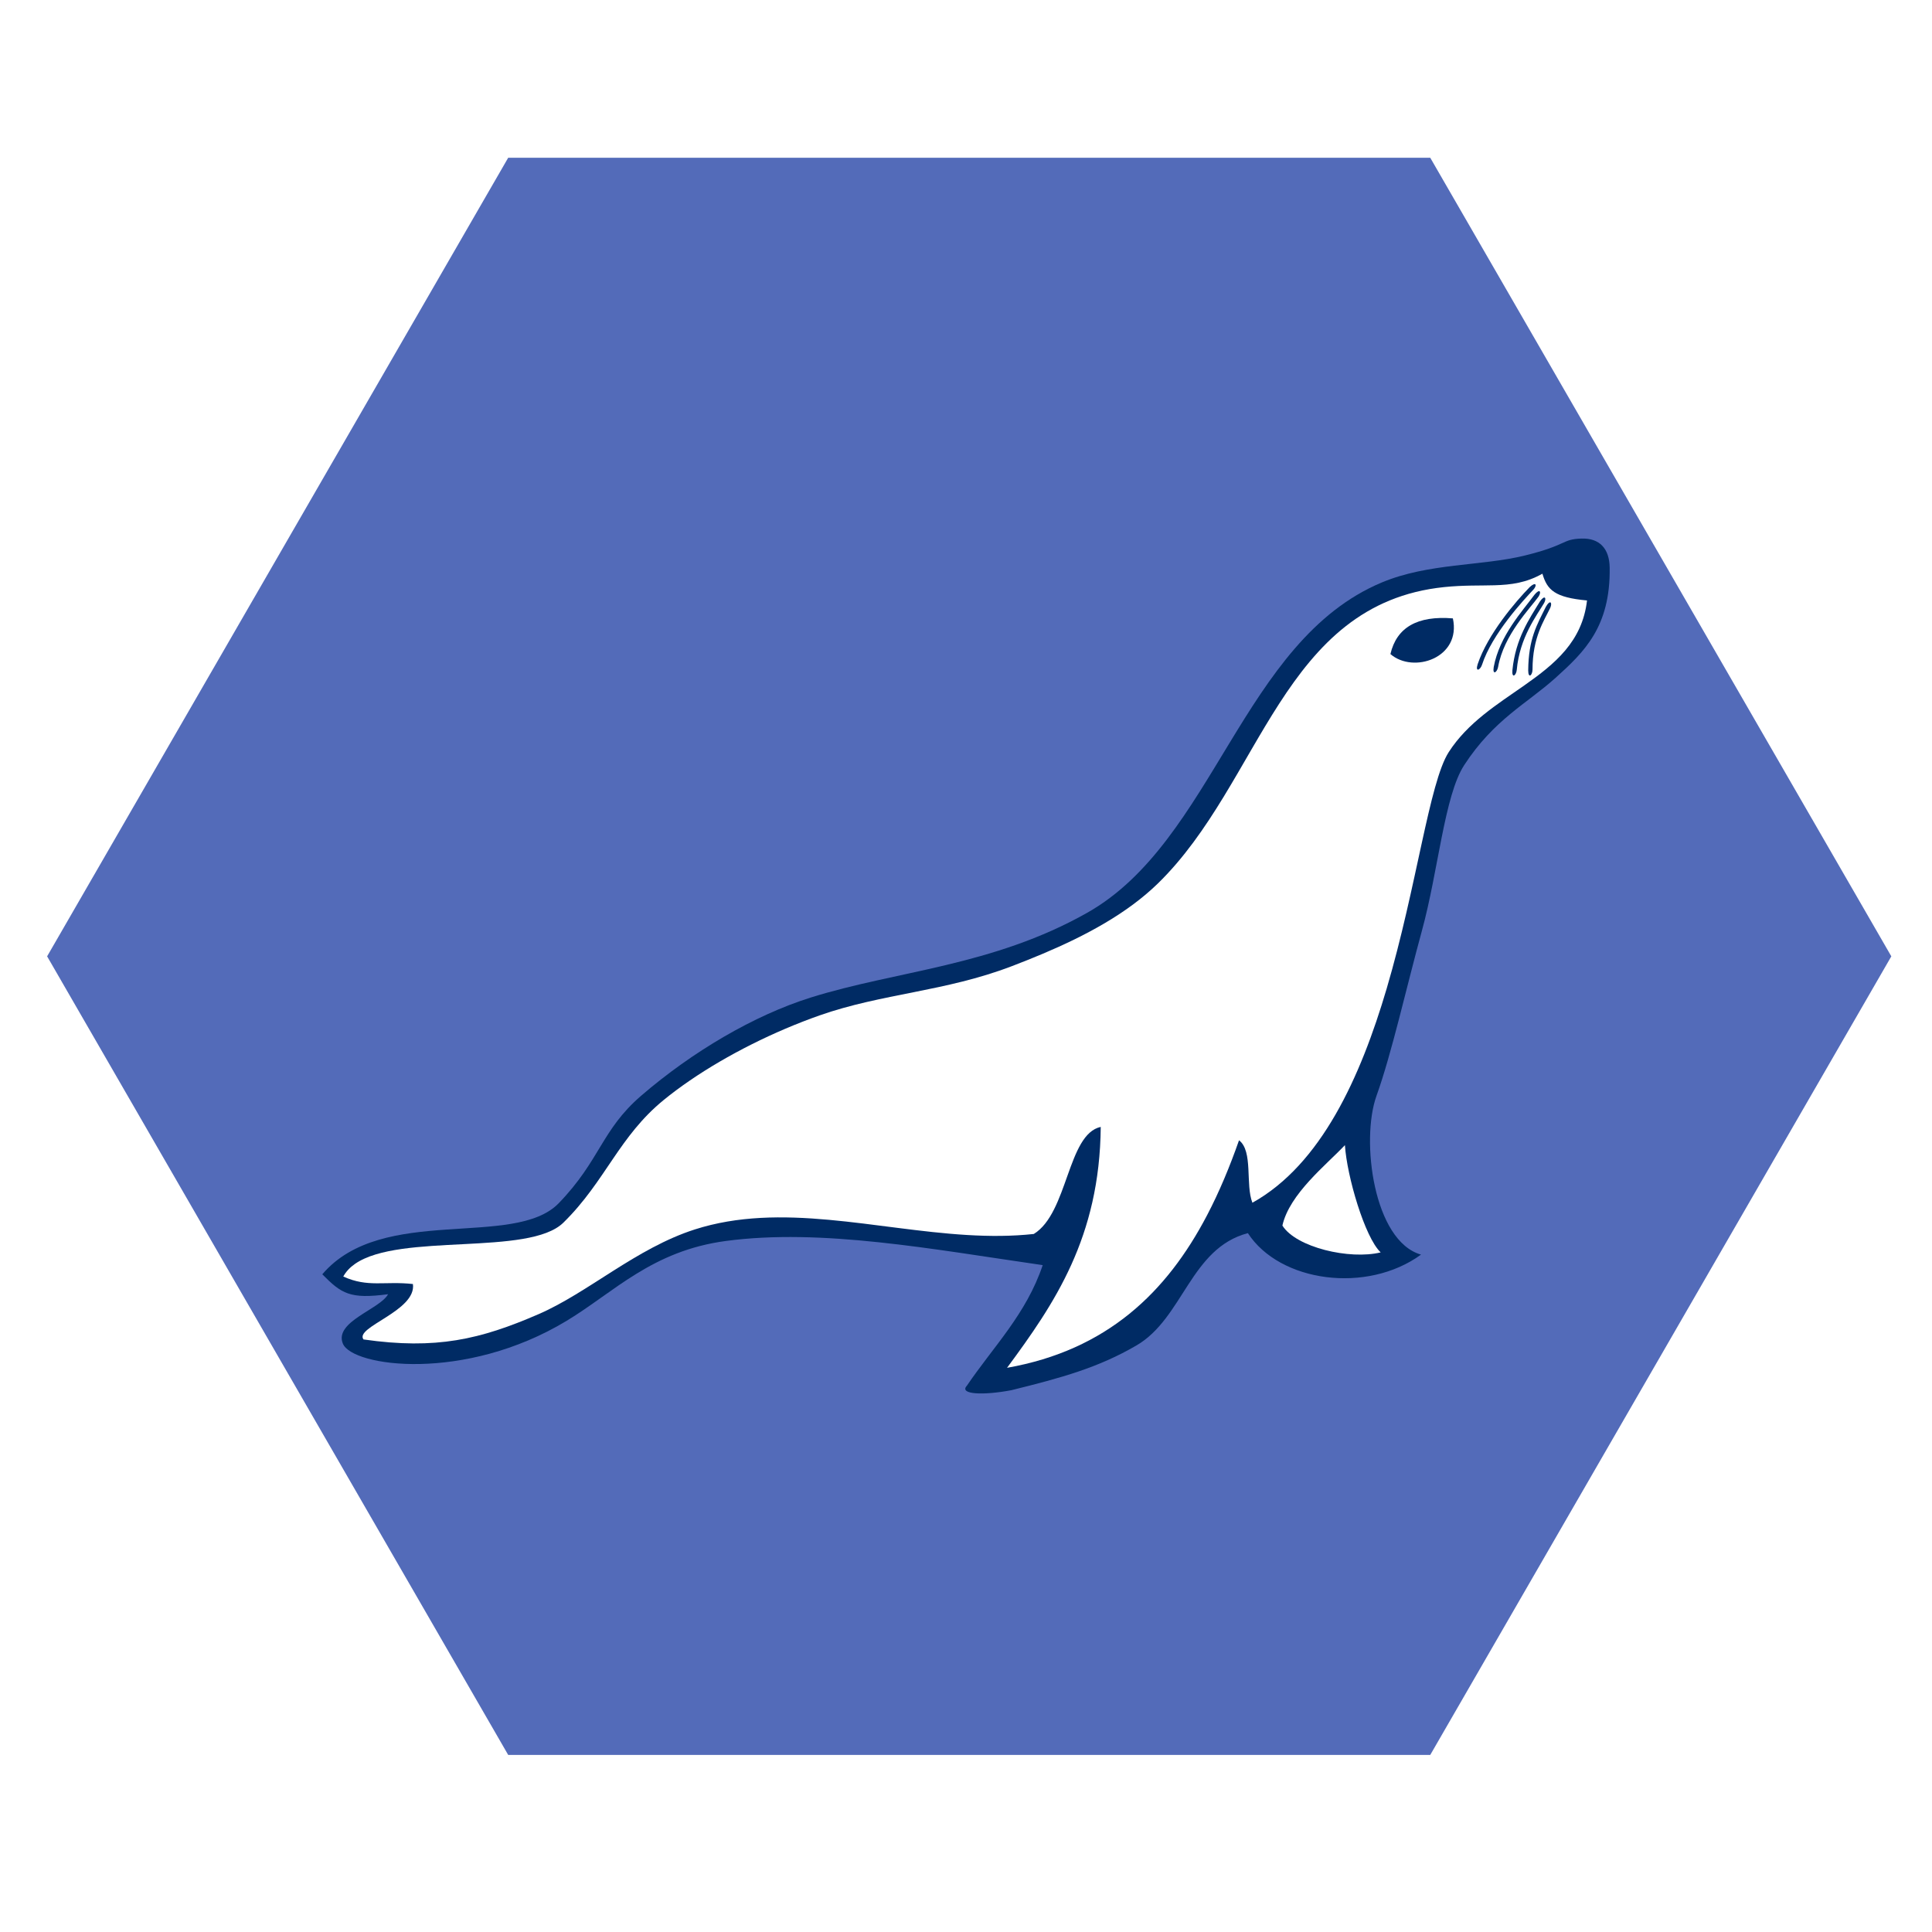
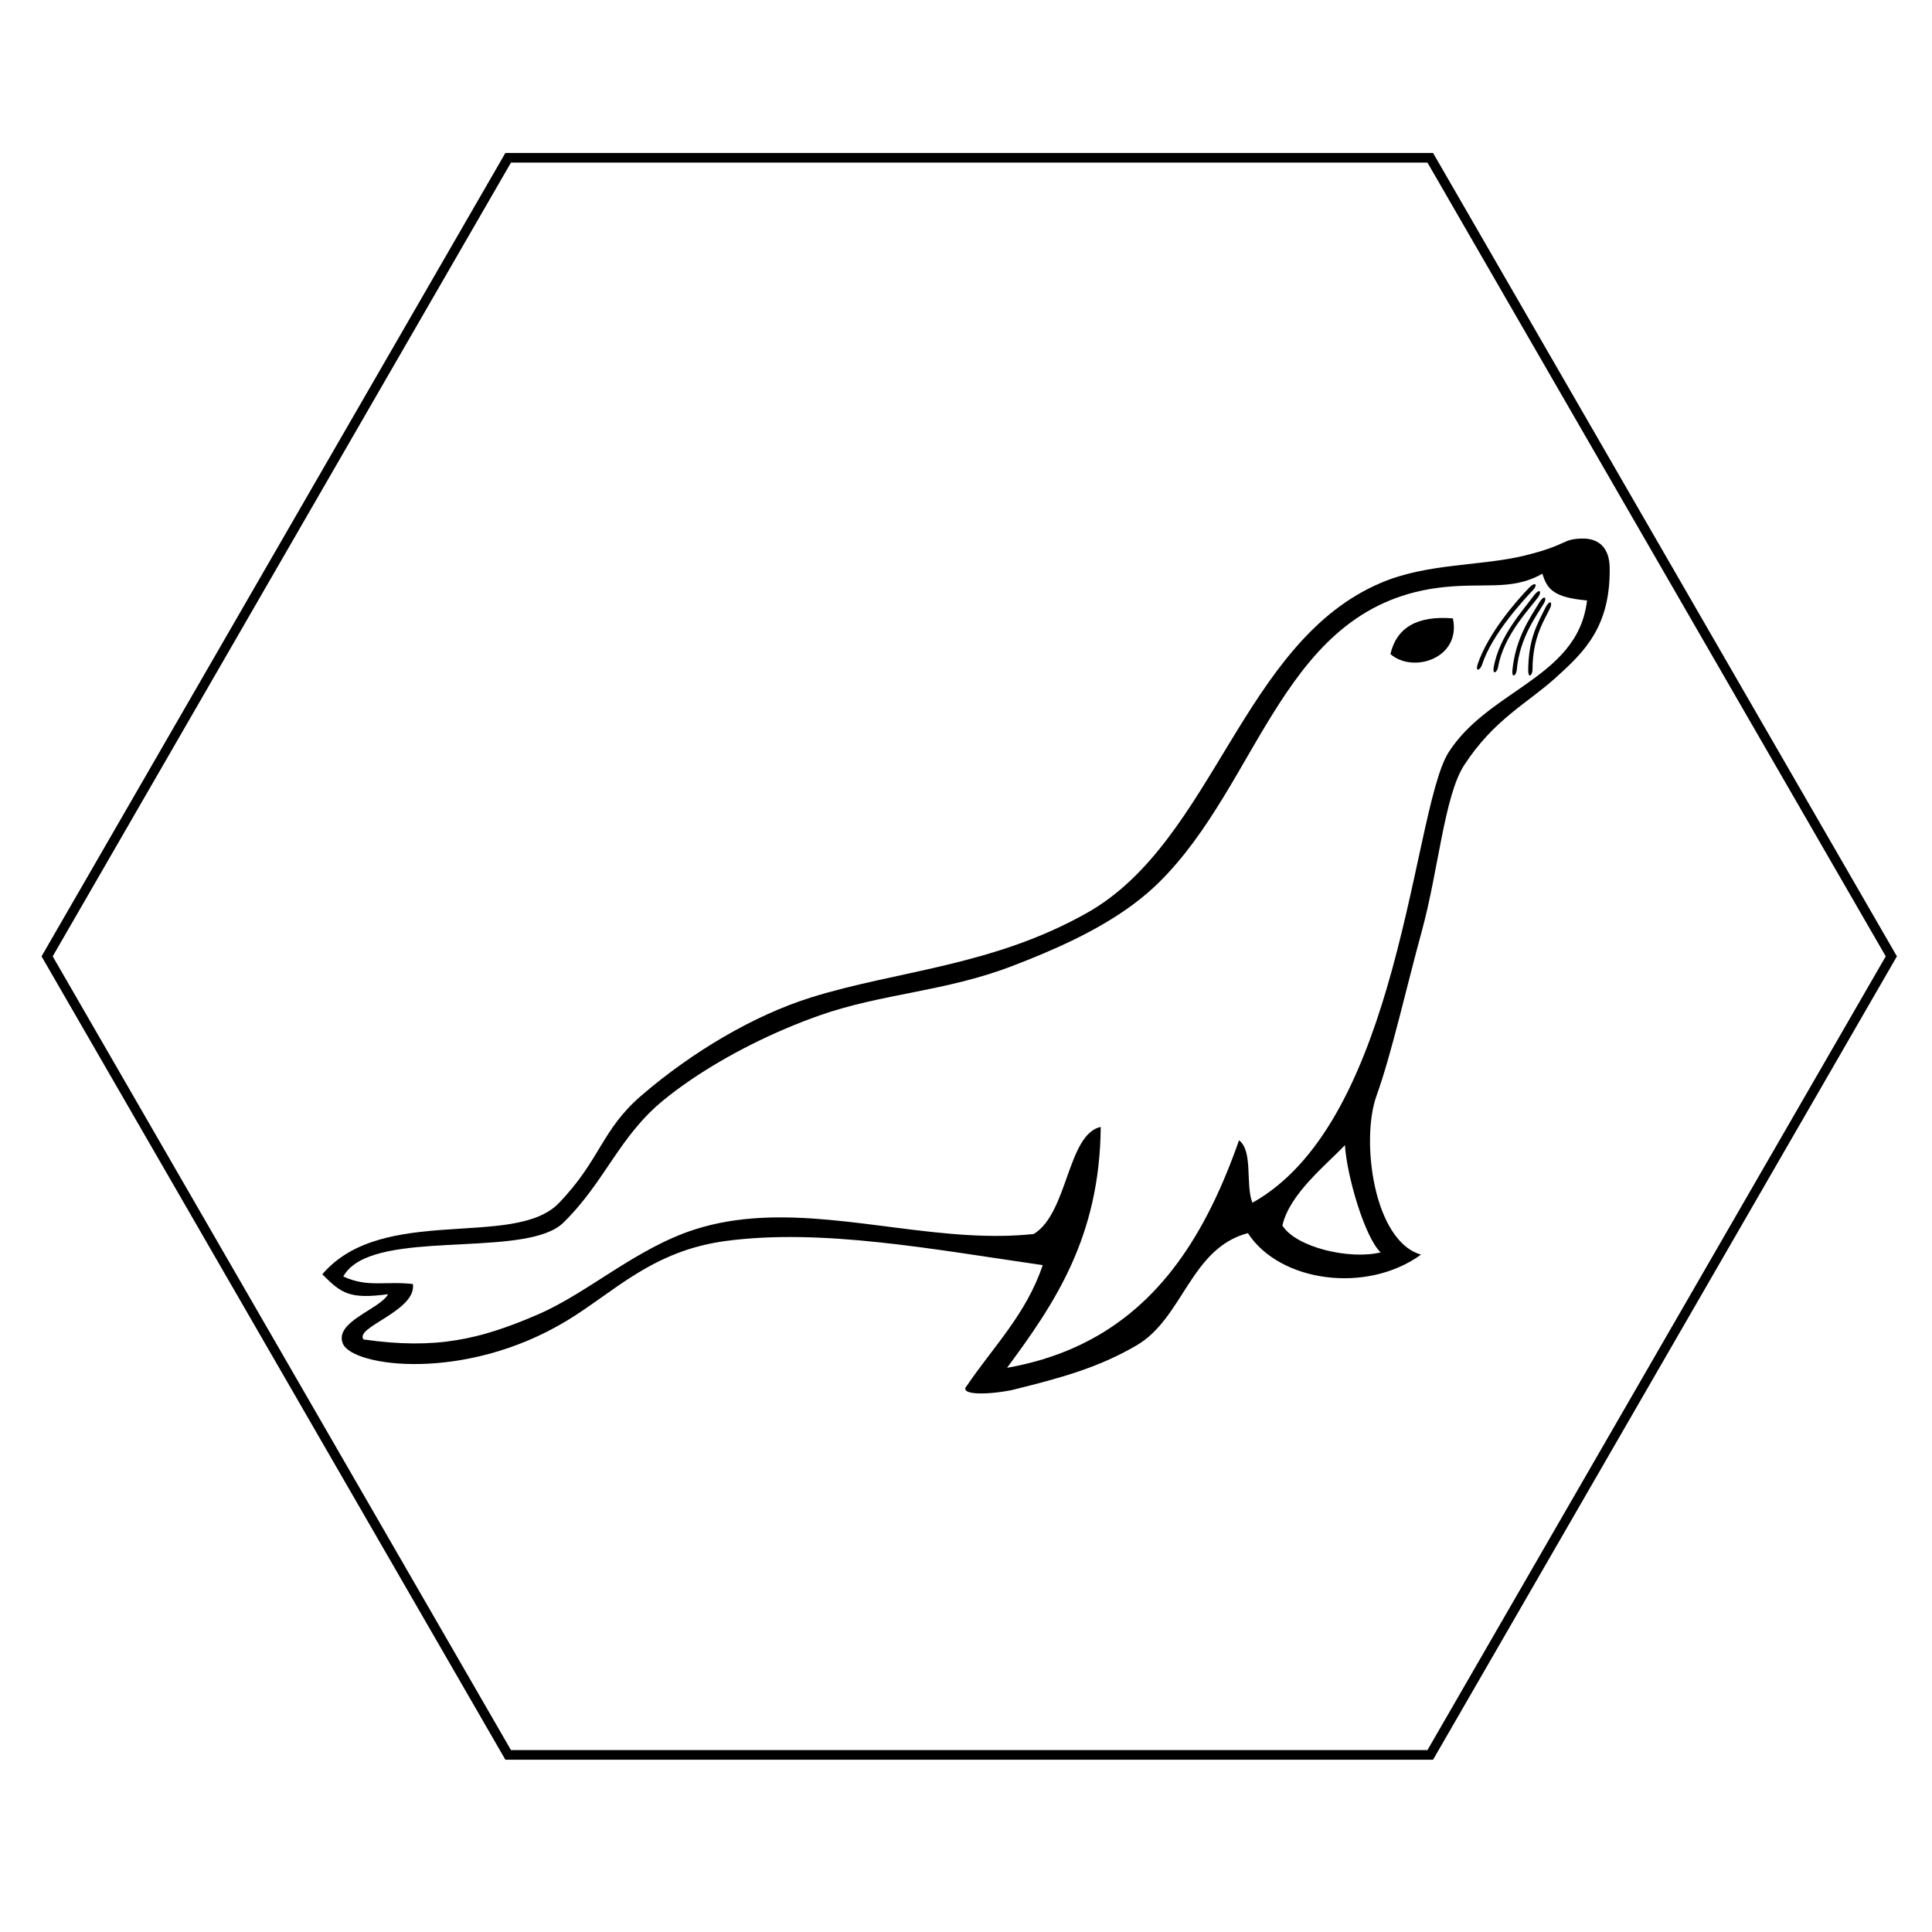
<svg xmlns="http://www.w3.org/2000/svg" style="isolation:isolate" viewBox="0 0 200 200" width="200" height="200">
  <defs>
-     <clipPath id="_clipPath_6CBZS11pdK4Rbv6la6TDG4DaNhNkba7Y">
+     <clipPath id="_clipPath_bHLOVhlY8Bu80M8kGTty7mC6F8GhtulC">
      <rect width="200" height="200" />
    </clipPath>
  </defs>
-   <g clip-path="url(#_clipPath_6CBZS11pdK4Rbv6la6TDG4DaNhNkba7Y)">
+   <g clip-path="url(#_clipPath_bHLOVhlY8Bu80M8kGTty7mC6F8GhtulC)">
    <g style="isolation:isolate" id="Layer 0">
-       <polygon points="52.606,181.667,4.878,99,52.606,16.333,148.061,16.333,195.789,99,148.061,181.667" fill="rgb(83,107,185)" />
+       <polygon points="52.606,181.667,4.878,99,52.606,16.333,148.061,16.333,195.789,99,148.061,181.667" fill="none" vector-effect="non-scaling-stroke" stroke-width="1" stroke="rgb(0,0,0)" stroke-linejoin="miter" stroke-linecap="square" stroke-miterlimit="3" />
    </g>
    <g style="isolation:isolate" id="mariadb">
-       <path d=" M 163.711 55.752 C 161.651 55.818 162.303 56.412 157.852 57.507 C 153.358 58.613 147.868 58.274 143.029 60.303 C 128.582 66.362 125.683 87.07 112.55 94.488 C 102.733 100.033 92.828 100.475 83.924 103.266 C 78.072 105.101 71.67 108.864 66.368 113.433 C 62.253 116.981 62.145 120.1 57.845 124.55 C 53.246 129.31 39.565 124.63 33.365 131.915 C 35.362 133.935 36.238 134.5 40.174 133.976 C 39.359 135.521 34.555 136.823 35.495 139.095 C 36.485 141.486 48.098 143.106 58.656 136.732 C 63.572 133.764 67.489 129.485 75.146 128.464 C 85.055 127.143 96.47 129.311 107.941 130.965 C 106.24 136.037 102.825 139.41 100.09 143.449 C 99.242 144.361 101.791 144.463 104.698 143.912 C 109.929 142.619 113.698 141.578 117.645 139.28 C 122.494 136.457 123.229 129.22 129.179 127.654 C 132.494 132.749 141.51 133.952 147.105 129.877 C 142.196 128.487 140.839 118.038 142.496 113.433 C 144.066 109.075 145.617 102.102 147.198 96.341 C 148.895 90.153 149.521 82.354 151.575 79.202 C 154.665 74.46 158.08 72.832 161.044 70.158 C 164.009 67.483 166.722 64.881 166.633 58.762 C 166.605 56.791 165.586 55.692 163.711 55.752 L 163.711 55.752 Z " fill-rule="evenodd" fill="rgb(0,43,100)" />
-       <path d=" M 37.629 138.659 C 45.147 139.736 49.719 138.659 55.756 136.04 C 60.893 133.813 65.854 129.22 71.92 127.273 C 80.83 124.414 90.599 127.276 100.123 127.847 C 102.442 127.986 104.746 127.988 107.02 127.74 C 110.568 125.56 110.495 117.404 113.948 116.657 C 113.846 128.1 109.155 134.956 104.249 141.595 C 114.589 139.769 120.777 133.788 124.956 125.8 C 126.224 123.378 127.307 120.772 128.264 118.041 C 129.744 119.177 128.905 122.634 129.649 124.507 C 136.772 120.54 140.85 111.485 143.551 102.328 C 146.675 91.73 147.955 80.998 149.97 77.862 C 151.937 74.802 154.997 72.915 157.792 70.955 C 160.967 68.727 163.798 66.405 164.288 62.16 C 160.939 61.85 160.165 61.076 159.67 59.388 C 157.993 60.333 156.452 60.535 154.71 60.587 C 153.199 60.633 151.539 60.566 149.511 60.774 C 132.741 62.497 130.611 80.98 119.862 91.458 C 119.08 92.22 118.234 92.93 117.341 93.597 C 113.576 96.402 108.958 98.407 104.712 100.03 C 97.838 102.657 91.303 102.844 84.853 105.111 C 80.119 106.775 75.308 109.188 71.419 111.85 C 70.447 112.515 69.531 113.196 68.688 113.885 C 66.406 115.752 64.909 117.823 63.46 119.954 C 61.966 122.15 60.523 124.409 58.323 126.567 C 54.76 130.066 41.444 127.588 36.757 130.832 C 36.234 131.193 35.819 131.627 35.537 132.147 C 38.095 133.309 39.803 132.596 42.745 132.922 C 43.131 135.714 36.675 137.373 37.629 138.659 L 37.629 138.659 Z " fill="rgb(255,255,255)" />
+       <path d=" M 163.711 55.752 C 161.651 55.818 162.303 56.412 157.852 57.507 C 153.358 58.613 147.868 58.274 143.029 60.303 C 128.582 66.362 125.683 87.07 112.55 94.488 C 102.733 100.033 92.828 100.475 83.924 103.266 C 78.072 105.101 71.67 108.864 66.368 113.433 C 62.253 116.981 62.145 120.1 57.845 124.55 C 53.246 129.31 39.565 124.63 33.365 131.915 C 35.362 133.935 36.238 134.5 40.174 133.976 C 39.359 135.521 34.555 136.823 35.495 139.095 C 36.485 141.486 48.098 143.106 58.656 136.732 C 63.572 133.764 67.489 129.485 75.146 128.464 C 85.055 127.143 96.47 129.311 107.941 130.965 C 106.24 136.037 102.825 139.41 100.09 143.449 C 99.242 144.361 101.791 144.463 104.698 143.912 C 109.929 142.619 113.698 141.578 117.645 139.28 C 122.494 136.457 123.229 129.22 129.179 127.654 C 132.494 132.749 141.51 133.952 147.105 129.877 C 142.196 128.487 140.839 118.038 142.496 113.433 C 144.066 109.075 145.617 102.102 147.198 96.341 C 148.895 90.153 149.521 82.354 151.575 79.202 C 154.665 74.46 158.08 72.832 161.044 70.158 C 164.009 67.483 166.722 64.881 166.633 58.762 C 166.605 56.791 165.586 55.692 163.711 55.752 L 163.711 55.752 Z " fill-rule="evenodd" fill="rgb(0,0,0)" />
+       <path d=" M 37.629 138.659 C 41.388 139.197 44.411 139.197 47.248 138.735 C 50.085 138.273 52.738 137.35 55.756 136.04 C 60.893 133.813 65.854 129.22 71.92 127.273 C 80.83 124.414 90.599 127.276 100.123 127.847 C 102.442 127.986 104.746 127.988 107.02 127.74 C 110.568 125.56 110.495 117.404 113.948 116.657 C 113.846 128.1 109.155 134.956 104.249 141.595 C 114.589 139.769 120.777 133.788 124.956 125.8 C 126.224 123.378 127.307 120.772 128.264 118.041 C 129.744 119.177 128.905 122.634 129.649 124.507 C 136.772 120.54 140.85 111.485 143.551 102.328 C 146.675 91.73 147.955 80.998 149.97 77.862 C 151.937 74.802 154.997 72.915 157.792 70.955 C 160.967 68.727 163.798 66.405 164.288 62.16 C 160.939 61.85 160.165 61.076 159.67 59.388 C 157.993 60.333 156.452 60.535 154.71 60.587 C 153.199 60.633 151.539 60.566 149.511 60.774 C 132.741 62.497 130.611 80.98 119.862 91.458 C 119.08 92.22 118.234 92.93 117.341 93.597 C 113.576 96.402 108.958 98.407 104.712 100.03 C 97.838 102.657 91.303 102.844 84.853 105.111 C 80.119 106.775 75.308 109.188 71.419 111.85 C 70.447 112.515 69.531 113.196 68.688 113.885 C 66.406 115.752 64.909 117.823 63.46 119.954 C 61.966 122.15 60.523 124.409 58.323 126.567 C 54.76 130.066 41.444 127.588 36.757 130.832 C 36.234 131.193 35.819 131.627 35.537 132.147 C 38.095 133.309 39.803 132.596 42.745 132.922 C 43.131 135.714 36.675 137.373 37.629 138.659 L 37.629 138.659 Z " fill="rgb(255,255,255)" />
      <path d=" M 139.226 118.544 C 139.426 121.748 141.286 128.103 142.927 129.647 C 139.712 130.429 134.174 129.137 132.753 126.87 C 133.483 123.595 137.282 120.602 139.226 118.544 L 139.226 118.544 Z " fill-rule="evenodd" fill="rgb(255,255,255)" />
-       <path d=" M 143.936 67.709 C 146.31 69.77 151.291 68.116 150.401 64.015 C 146.712 63.71 144.576 64.962 143.936 67.709 Z " fill-rule="evenodd" fill="rgb(0,43,100)" />
-       <path d=" M 160.486 62.917 C 159.855 64.241 158.646 65.949 158.646 69.32 C 158.641 69.899 158.206 70.296 158.199 69.403 C 158.232 66.108 159.104 64.684 160.03 62.812 C 160.461 62.045 160.72 62.361 160.486 62.917 Z " fill="rgb(0,43,100)" />
-       <path d=" M 159.85 62.418 C 159.105 63.682 157.312 65.987 157.015 69.345 C 156.961 69.921 156.492 70.278 156.563 69.388 C 156.887 66.109 158.32 64.057 159.408 62.273 C 159.901 61.547 160.133 61.885 159.85 62.418 Z " fill="rgb(0,43,100)" />
-       <path d=" M 159.271 61.757 C 158.422 62.953 155.661 65.721 155.084 69.044 C 154.98 69.612 154.484 69.929 154.63 69.048 C 155.227 65.807 157.607 63.26 158.841 61.575 C 159.394 60.893 159.596 61.249 159.271 61.757 L 159.271 61.757 Z " fill="rgb(0,43,100)" />
-       <path d=" M 158.753 61.02 C 157.745 62.085 154.454 65.615 153.417 68.822 C 153.233 69.371 152.697 69.615 152.966 68.763 C 154.012 65.638 156.895 62.273 158.353 60.779 C 158.997 60.181 159.147 60.562 158.753 61.02 Z " fill="rgb(0,43,100)" />
+       <path d=" M 143.936 67.709 C 146.31 69.77 151.291 68.116 150.401 64.015 C 146.712 63.71 144.576 64.962 143.936 67.709 Z " fill-rule="evenodd" fill="rgb(0,0,0)" />
+       <path d=" M 160.486 62.917 C 159.855 64.241 158.646 65.949 158.646 69.32 C 158.641 69.899 158.206 70.296 158.199 69.403 C 158.232 66.108 159.104 64.684 160.03 62.812 C 160.461 62.045 160.72 62.361 160.486 62.917 Z " fill="rgb(0,0,0)" />
+       <path d=" M 159.85 62.418 C 159.105 63.682 157.312 65.987 157.015 69.345 C 156.961 69.921 156.492 70.278 156.563 69.388 C 156.887 66.109 158.32 64.057 159.408 62.273 C 159.901 61.547 160.133 61.885 159.85 62.418 Z " fill="rgb(0,0,0)" />
+       <path d=" M 159.271 61.757 C 158.422 62.953 155.661 65.721 155.084 69.044 C 154.98 69.612 154.484 69.929 154.63 69.048 C 155.227 65.807 157.607 63.26 158.841 61.575 C 159.394 60.893 159.596 61.249 159.271 61.757 L 159.271 61.757 Z " fill="rgb(0,0,0)" />
+       <path d=" M 158.753 61.02 C 157.745 62.085 154.454 65.615 153.417 68.822 C 153.233 69.371 152.697 69.615 152.966 68.763 C 154.012 65.638 156.895 62.273 158.353 60.779 C 158.997 60.181 159.147 60.562 158.753 61.02 Z " fill="rgb(0,0,0)" />
    </g>
  </g>
</svg>
